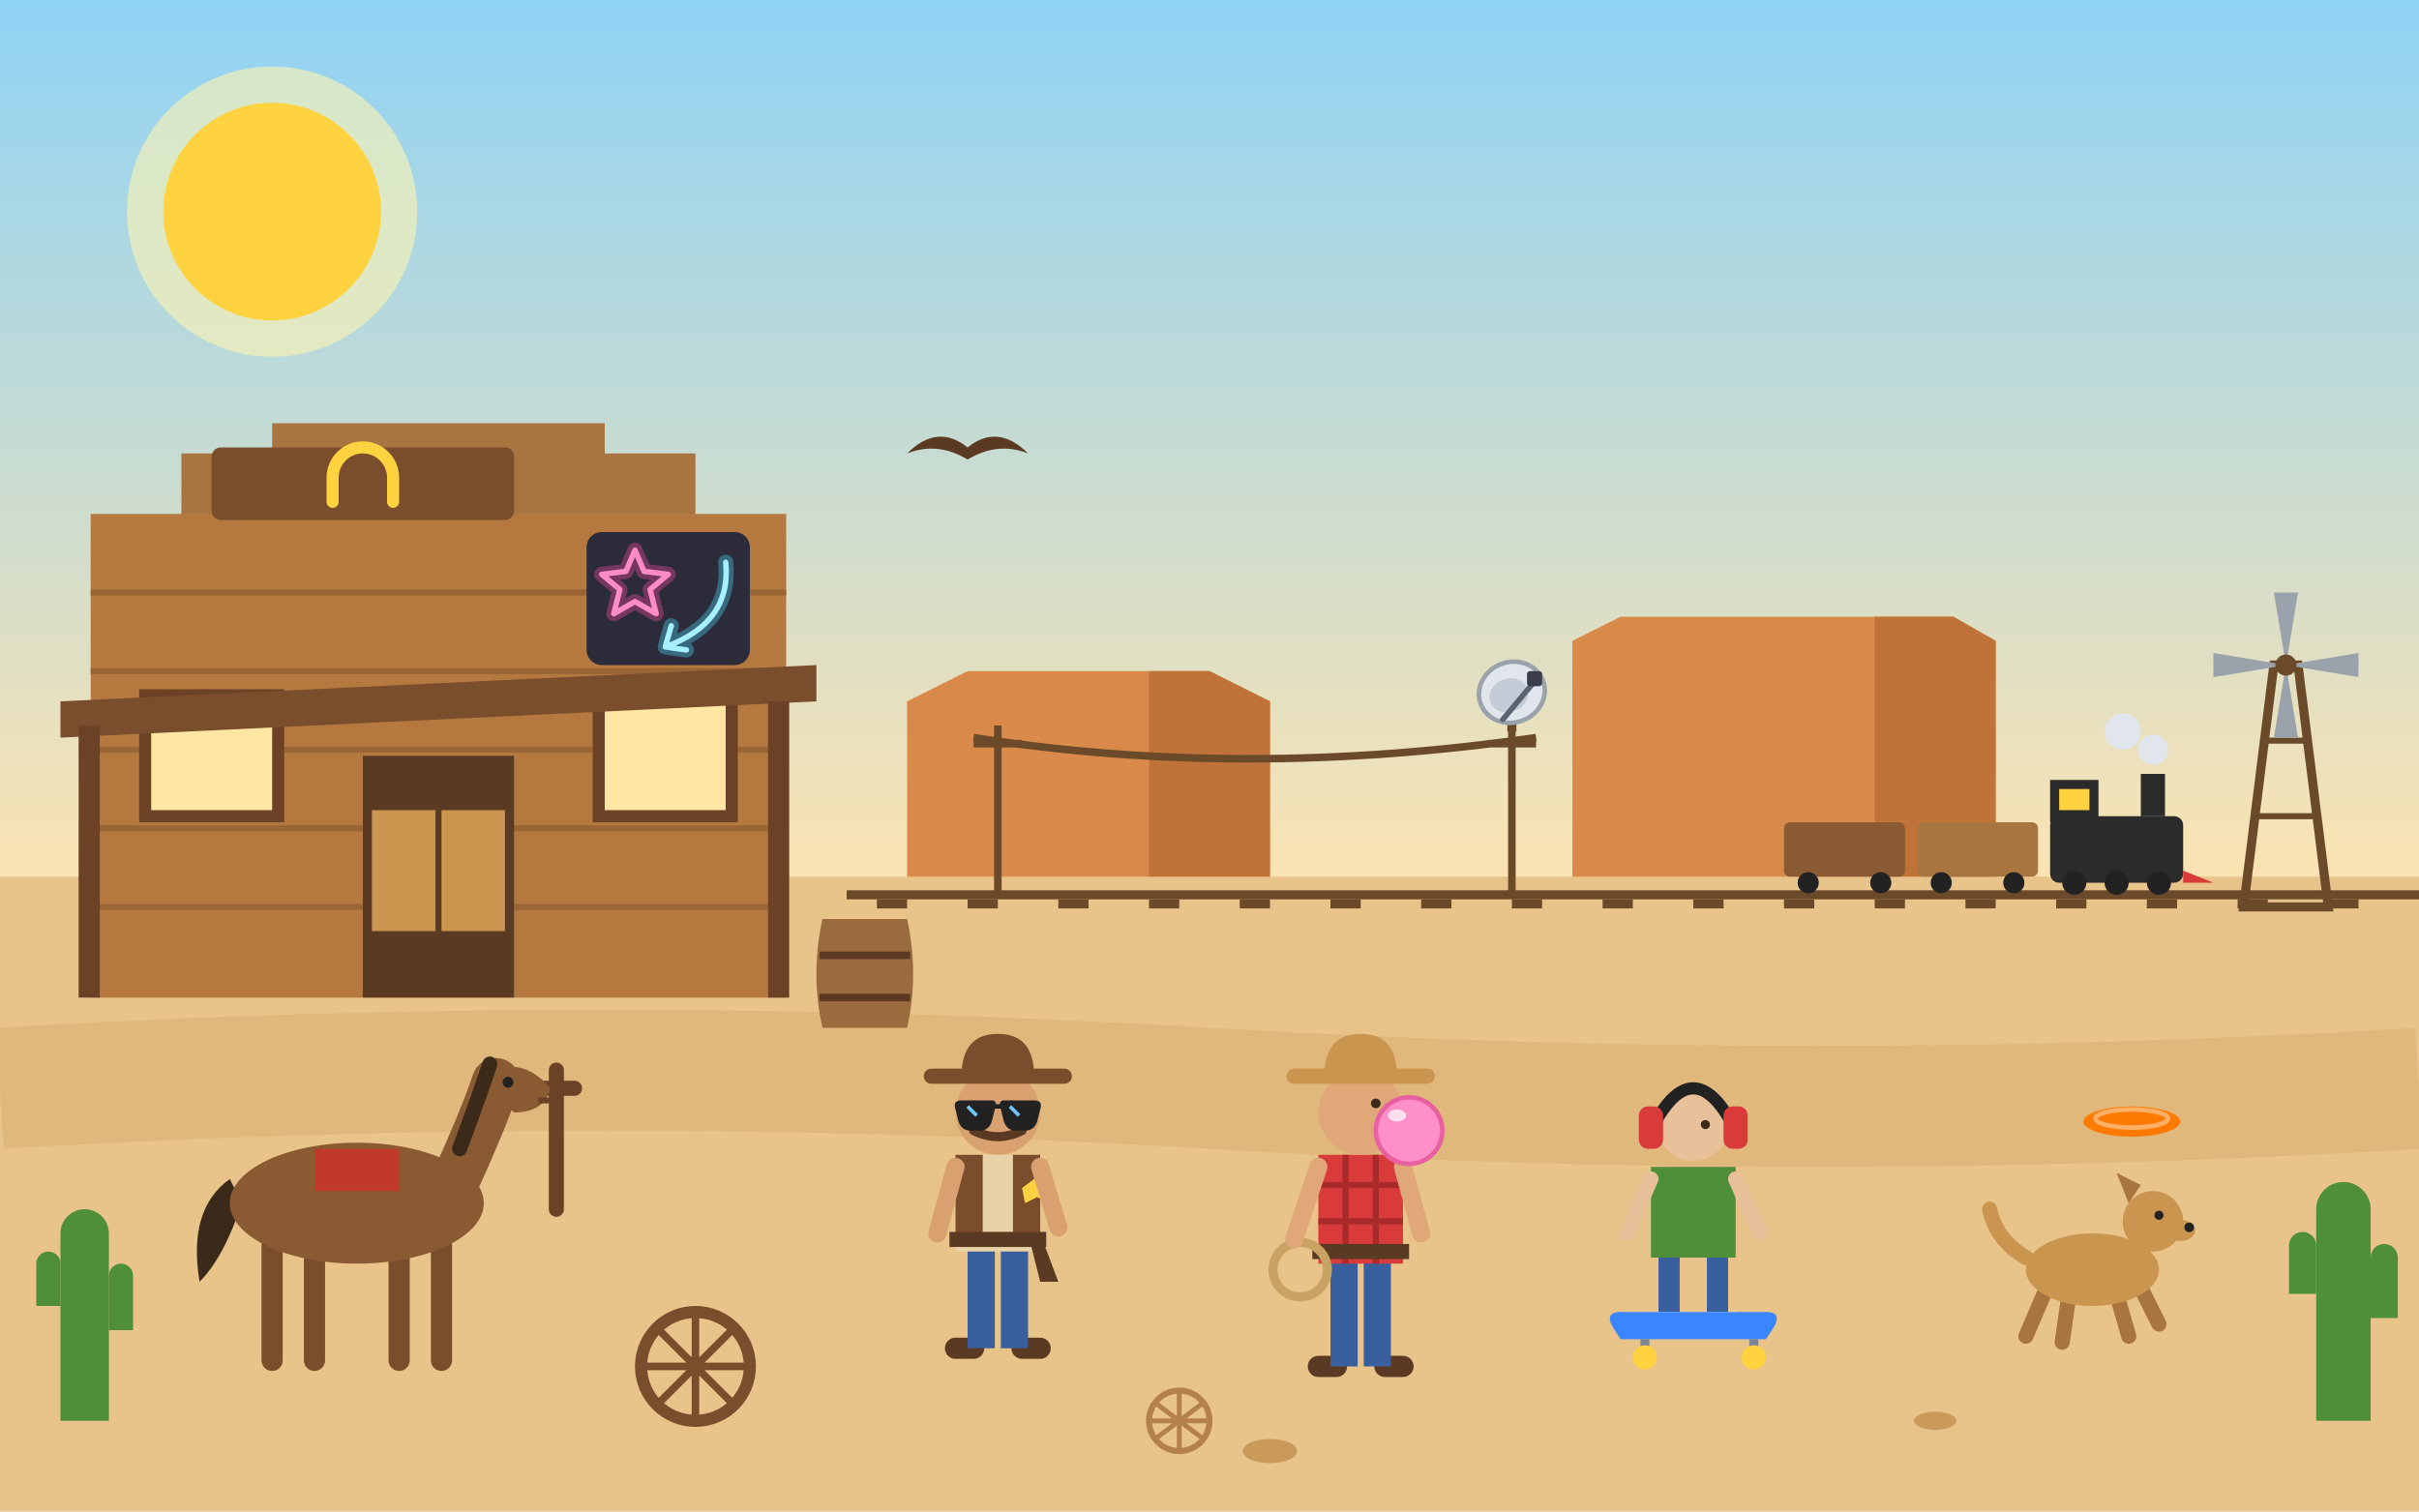
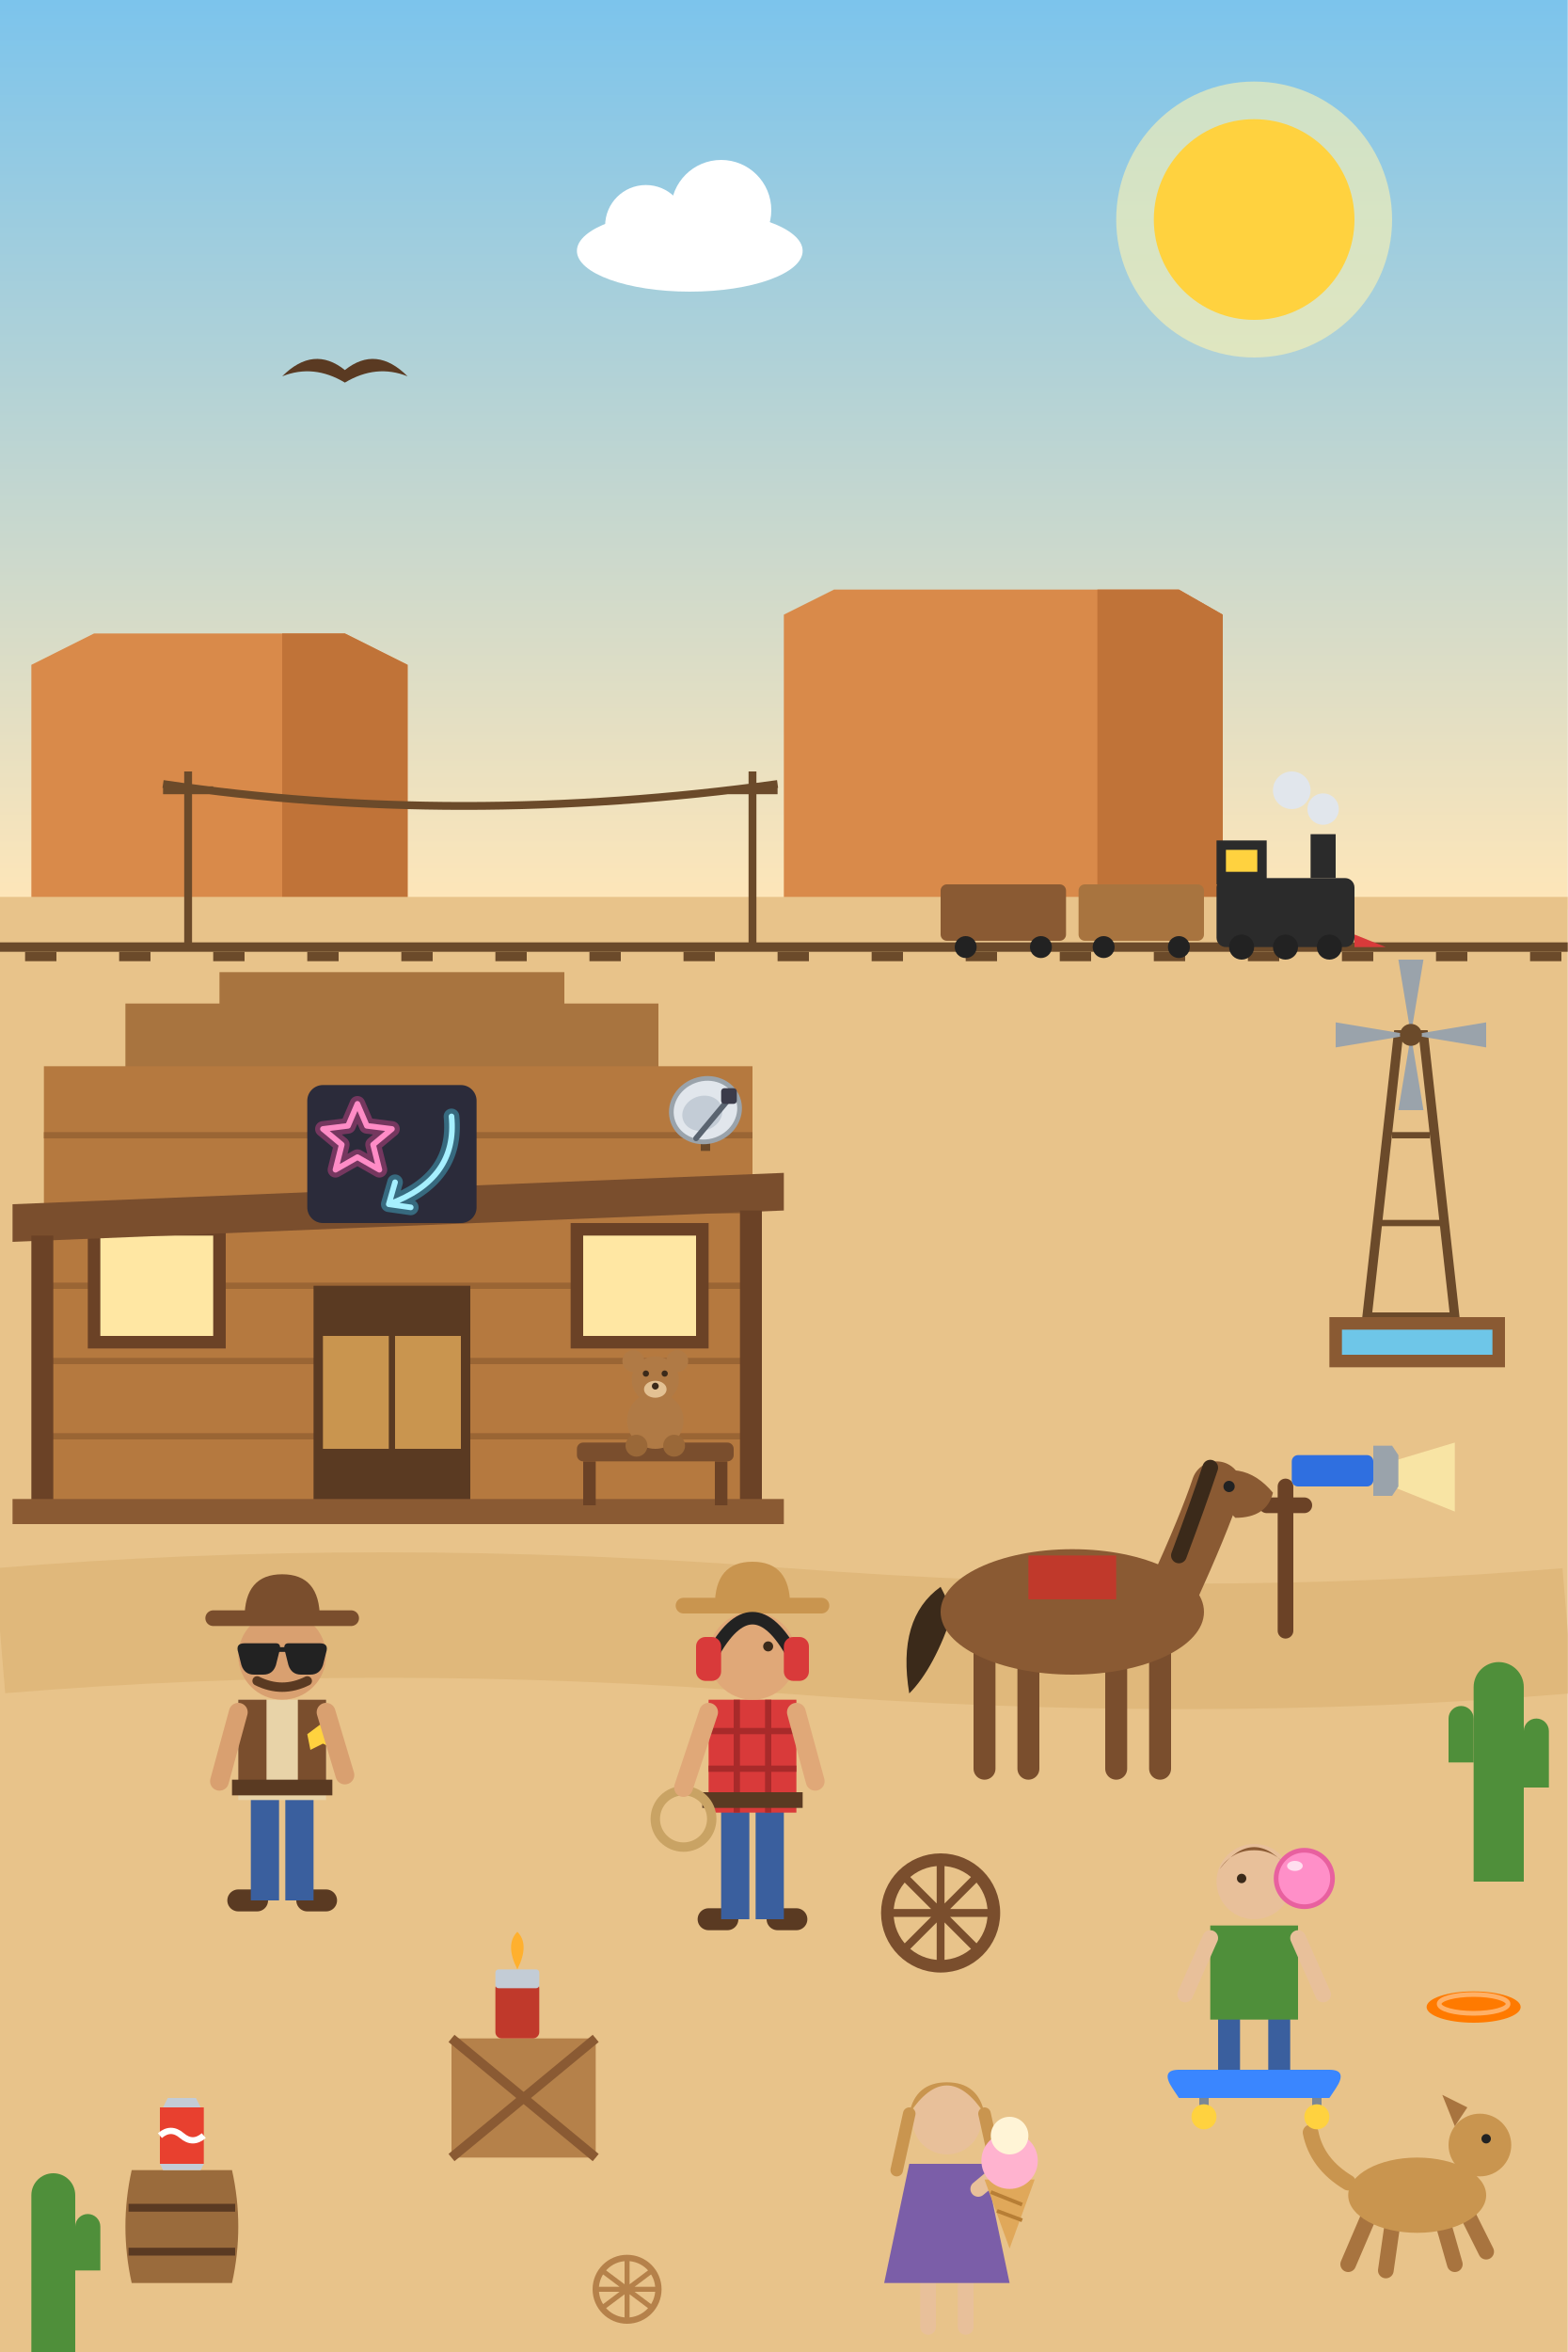
- <svg xmlns="http://www.w3.org/2000/svg" width="800" height="500" viewBox="0 0 800 500">
+ <svg xmlns="http://www.w3.org/2000/svg" width="500" height="750" viewBox="0 0 500 750">
  <defs>
    <linearGradient id="sky" x1="0" y1="0" x2="0" y2="1">
-       <stop offset="0" stop-color="#8fd3f5" />
-       <stop offset="1" stop-color="#ffe4b0" />
+       <stop offset="0" stop-color="#7cc4ec" />
+       <stop offset="1" stop-color="#ffe6b8" />
    </linearGradient>
  </defs>
-   <rect width="800" height="300" fill="url(#sky)" />
-   <circle cx="90" cy="70" r="48" fill="#fff3b0" opacity="0.6" />
+   <rect width="500" height="290" fill="url(#sky)" />
+   <circle cx="400" cy="70" r="44" fill="#fff3b0" opacity="0.6" />
  <g data-anim="sun" fill="#ffd23f">
-     <circle cx="90" cy="70" r="36" />
+     <circle cx="400" cy="70" r="32" />
  </g>
  <g data-anim="hawk">
-     <path d="M300 150q10-10 20-2q10-8 20 2q-10-4-20 2q-10-6-20-2Z" fill="#5a3a22" />
-   </g>
-   <path d="M300 300V232l20-10h80l20 10v68Z" fill="#d98a4a" />
-   <path d="M380 222h20l20 10v68h-40Z" fill="#c07338" />
-   <path d="M520 300V212l16-8h110l14 8v88Z" fill="#d98a4a" />
-   <path d="M620 204h26l14 8v88h-40Z" fill="#c07338" />
-   <rect y="290" width="800" height="210" fill="#e8c38a" />
-   <path d="M280 296H800" stroke="#6b4a2a" stroke-width="3" />
-   <path d="M290 299h10M320 299h10M350 299h10M380 299h10M410 299h10M440 299h10M470 299h10M500 299h10M530 299h10M560 299h10M590 299h10M620 299h10M650 299h10M680 299h10M710 299h10M740 299h10M770 299h10" stroke="#6b4a2a" stroke-width="3" />
-   <path d="M330 296V240M500 296V240M330 246h-8M330 246h8M500 246h-8M500 246h8M322 244q89 14 186 0" fill="none" stroke="#6b4a2a" stroke-width="2.5" />
-   <path d="M0 360q200-12 400 0t400 0" fill="none" stroke="#d9ae6c" stroke-width="40" stroke-opacity="0.5" />
-   <ellipse cx="420" cy="480" rx="9" ry="4" fill="#c99a5a" />
-   <ellipse cx="640" cy="470" rx="7" ry="3" fill="#c99a5a" />
+     <path d="M90 120q10-10 20-2q10-8 20 2q-10-4-20 2q-10-6-20-2Z" fill="#5a3a22" />
+   </g>
+   <g data-anim="cloud" fill="#fff">
+     <ellipse cx="220" cy="80" rx="36" ry="13" />
+     <circle cx="206" cy="72" r="13" />
+     <circle cx="230" cy="67" r="16" />
+   </g>
+   <path d="M10 290V212l20-10h80l20 10v78Z" fill="#d98a4a" />
+   <path d="M90 202h20l20 10v78h-40Z" fill="#c07338" />
+   <path d="M250 290V196l16-8h110l14 8v94Z" fill="#d98a4a" />
+   <path d="M350 188h26l14 8v94h-40Z" fill="#c07338" />
+   <rect y="286" width="500" height="464" fill="#e8c38a" />
+   <path d="M0 302H500" stroke="#6b4a2a" stroke-width="3" />
+   <path d="M8 305h10M38 305h10M68 305h10M98 305h10M128 305h10M158 305h10M188 305h10M218 305h10M248 305h10M278 305h10M308 305h10M338 305h10M368 305h10M398 305h10M428 305h10M458 305h10M488 305h10" stroke="#6b4a2a" stroke-width="3" />
+   <path d="M60 302V246M240 302V246M60 252h-8M60 252h8M240 252h-8M240 252h8M52 250q94 14 196 0" fill="none" stroke="#6b4a2a" stroke-width="2.5" />
+   <path d="M0 520q120-10 250 0t250 0" fill="none" stroke="#d9ae6c" stroke-width="40" stroke-opacity="0.5" />
  <g data-anim="train">
-     <g transform="matrix(-1 0 0 1 1322 0)">
-       <rect x="600" y="270" width="44" height="22" rx="3" fill="#2b2b2b" />
-       <rect x="628" y="258" width="16" height="14" fill="#2b2b2b" />
-       <rect x="606" y="256" width="8" height="14" fill="#2b2b2b" />
-       <path d="M600 288l-10 4h10Z" fill="#d93a3a" />
-       <rect x="631" y="261" width="10" height="7" fill="#ffd23f" />
-       <circle cx="610" cy="248" r="5" fill="#e1e6ec" />
-       <circle cx="620" cy="242" r="6" fill="#e1e6ec" />
-       <rect x="648" y="272" width="40" height="18" rx="2" fill="#a8743f" />
-       <rect x="692" y="272" width="40" height="18" rx="2" fill="#8a5a33" />
-       <g fill="#222">
-         <circle cx="608" cy="292" r="4" />
-         <circle cx="622" cy="292" r="4" />
-         <circle cx="636" cy="292" r="4" />
-         <circle cx="656" cy="292" r="3.5" />
-         <circle cx="680" cy="292" r="3.5" />
-         <circle cx="700" cy="292" r="3.5" />
-         <circle cx="724" cy="292" r="3.5" />
+     <g transform="translate(-290 10)">
+       <g transform="matrix(-1 0 0 1 1322 0)">
+         <rect x="600" y="270" width="44" height="22" rx="3" fill="#2b2b2b" />
+         <rect x="628" y="258" width="16" height="14" fill="#2b2b2b" />
+         <rect x="606" y="256" width="8" height="14" fill="#2b2b2b" />
+         <path d="M600 288l-10 4h10Z" fill="#d93a3a" />
+         <rect x="631" y="261" width="10" height="7" fill="#ffd23f" />
+         <circle cx="610" cy="248" r="5" fill="#e1e6ec" />
+         <circle cx="620" cy="242" r="6" fill="#e1e6ec" />
+         <rect x="648" y="272" width="40" height="18" rx="2" fill="#a8743f" />
+         <rect x="692" y="272" width="40" height="18" rx="2" fill="#8a5a33" />
+         <g fill="#222">
+           <circle cx="608" cy="292" r="4" />
+           <circle cx="622" cy="292" r="4" />
+           <circle cx="636" cy="292" r="4" />
+           <circle cx="656" cy="292" r="3.5" />
+           <circle cx="680" cy="292" r="3.5" />
+           <circle cx="700" cy="292" r="3.5" />
+           <circle cx="724" cy="292" r="3.5" />
+         </g>
      </g>
    </g>
  </g>
-   <path d="M742 300l10-80h8l10 80Z" fill="none" stroke="#6b4a2a" stroke-width="3" />
-   <path d="M746 270h20M750 245h12" stroke="#6b4a2a" stroke-width="2" />
-   <g data-anim="windmill">
-     <path d="M756 220l-4-24h8ZM756 220l24-4v8ZM756 220l4 24h-8ZM756 220l-24 4v-8Z" fill="#9aa3ab" />
-   </g>
-   <circle cx="756" cy="220" r="3.5" fill="#6b4a2a" />
-   <path d="M60 172v-22h30v-10h110v10h30v22Z" fill="#a8743f" />
-   <rect x="30" y="170" width="230" height="160" fill="#b5793f" />
-   <path d="M30 196h230M30 222h230M30 248h230M30 274h230M30 300h230" stroke="#9a6534" stroke-width="2" />
-   <rect x="70" y="148" width="100" height="24" rx="3" fill="#7a4e2d" />
-   <path d="M110 166v-8a10 10 0 0 1 20 0v8" fill="none" stroke="#ffd23f" stroke-width="4" stroke-linecap="round" />
-   <rect x="48" y="230" width="44" height="40" fill="#ffe7a3" stroke="#6b4226" stroke-width="4" />
-   <rect x="198" y="230" width="44" height="40" fill="#ffe7a3" stroke="#6b4226" stroke-width="4" />
-   <rect x="120" y="250" width="50" height="80" fill="#5a3a22" />
-   <path d="M123 268h21v40h-21ZM146 268h21v40h-21Z" fill="#c9954f" />
-   <path d="M20 232L270 220v12L20 244Z" fill="#7a4e2d" />
-   <rect x="26" y="240" width="7" height="90" fill="#6b4226" />
-   <rect x="254" y="232" width="7" height="98" fill="#6b4226" />
-   <path d="M272 304q-4 18 0 36h28q4-18 0-36Z" fill="#9a6b3c" />
-   <path d="M271 316h30M271 330h30" stroke="#5a3a22" stroke-width="2.5" />
-   <path d="M184 400v-46M178 360h12" stroke="#6b4226" stroke-width="5" stroke-linecap="round" />
+   <path d="M436 420l10-90h8l10 90Z" fill="none" stroke="#6b4a2a" stroke-width="3" />
+   <path d="M440 390h20M444 362h12" stroke="#6b4a2a" stroke-width="2" />
+   <g data-anim="pump">
+     <path d="M450 330l-4-24h8ZM450 330l24-4v8ZM450 330l4 24h-8ZM450 330l-24 4v-8Z" fill="#9aa3ab" />
+   </g>
+   <circle cx="450" cy="330" r="3.5" fill="#6b4a2a" />
+   <path d="M424 420h56v16h-56Z" fill="#8a5a33" />
+   <path d="M428 424h48v8h-48Z" fill="#6ec6e8" />
+   <path d="M40 342v-22h30v-10h110v10h30v22Z" fill="#a8743f" />
+   <rect x="14" y="340" width="226" height="140" fill="#b5793f" />
+   <path d="M14 362h226M14 386h226M14 410h226M14 434h226M14 458h226" stroke="#9a6534" stroke-width="2" />
+   <rect x="30" y="392" width="40" height="36" fill="#ffe7a3" stroke="#6b4226" stroke-width="4" />
+   <rect x="184" y="392" width="40" height="36" fill="#ffe7a3" stroke="#6b4226" stroke-width="4" />
+   <rect x="100" y="410" width="50" height="70" fill="#5a3a22" />
+   <path d="M103 426h21v36h-21ZM126 426h21v36h-21Z" fill="#c9954f" />
+   <path d="M4 384L250 374v12L4 396Z" fill="#7a4e2d" />
+   <rect x="10" y="394" width="7" height="88" fill="#6b4226" />
+   <rect x="236" y="386" width="7" height="96" fill="#6b4226" />
+   <rect x="4" y="478" width="246" height="8" fill="#8a5a33" />
+   <rect x="184" y="460" width="50" height="6" rx="2" fill="#7a4e2d" />
+   <path d="M188 466v14M230 466v14" stroke="#6b4226" stroke-width="4" />
+   <path d="M410 520v-46M404 480h12" stroke="#6b4226" stroke-width="5" stroke-linecap="round" />
  <g data-anim="horse-tail">
-     <path d="M76 390q-14 10-10 34q8-8 14-26Z" fill="#3b2a1a" />
-   </g>
-   <path d="M90 410v40M104 410v40M132 410v40M146 410v40" stroke="#7a4e2d" stroke-width="7" stroke-linecap="round" />
-   <ellipse cx="118" cy="398" rx="42" ry="20" fill="#8a5a33" />
-   <path d="M150 392q10-22 14-34" stroke="#8a5a33" stroke-width="16" stroke-linecap="round" />
-   <path d="M158 356q14-8 24 4q-2 8-12 8Z" fill="#8a5a33" />
-   <path d="M152 380q6-16 10-28" stroke="#3b2a1a" stroke-width="5" stroke-linecap="round" />
-   <circle cx="168" cy="358" r="1.8" fill="#222" />
-   <path d="M104 380h28v14h-28Z" fill="#c0392b" />
-   <path d="M178 364l6 0" stroke="#6b4226" stroke-width="2" />
-   <path d="M20 470v-62a8 8 0 0 1 16 0v62Z" fill="#4f8f3a" />
-   <path d="M20 432h-8v-14a4 4 0 0 1 8 0ZM36 440h8v-18a4 4 0 0 0-8 0Z" fill="#4f8f3a" />
-   <path d="M766 470v-70a9 9 0 0 1 18 0v70Z" fill="#4f8f3a" />
-   <path d="M766 428h-9v-16a4.5 4.5 0 0 1 9 0ZM784 436h9v-20a4.5 4.5 0 0 0-9 0Z" fill="#4f8f3a" />
-   <circle cx="230" cy="452" r="18" fill="none" stroke="#7a4e2d" stroke-width="4" />
-   <path d="M230 434v36M212 452h36M217 439l26 26M243 439l-26 26" stroke="#7a4e2d" stroke-width="2.5" />
+     <path d="M300 506q-14 10-10 34q8-8 14-26Z" fill="#3b2a1a" />
+   </g>
+   <path d="M314 526v38M328 526v38M356 526v38M370 526v38" stroke="#7a4e2d" stroke-width="7" stroke-linecap="round" />
+   <ellipse cx="342" cy="514" rx="42" ry="20" fill="#8a5a33" />
+   <path d="M374 508q10-22 14-34" stroke="#8a5a33" stroke-width="16" stroke-linecap="round" />
+   <path d="M382 472q14-8 24 4q-2 8-12 8Z" fill="#8a5a33" />
+   <path d="M376 496q6-16 10-28" stroke="#3b2a1a" stroke-width="5" stroke-linecap="round" />
+   <circle cx="392" cy="474" r="1.8" fill="#222" />
+   <path d="M328 496h28v14h-28Z" fill="#c0392b" />
+   <path d="M470 600v-62a8 8 0 0 1 16 0v62Z" fill="#4f8f3a" />
+   <path d="M470 562h-8v-14a4 4 0 0 1 8 0ZM486 570h8v-18a4 4 0 0 0-8 0Z" fill="#4f8f3a" />
+   <path d="M10 750v-50a7 7 0 0 1 14 0v50Z" fill="#4f8f3a" />
+   <path d="M24 724h8v-14a4 4 0 0 0-8 0Z" fill="#4f8f3a" />
+   <circle cx="300" cy="610" r="17" fill="none" stroke="#7a4e2d" stroke-width="4" />
+   <path d="M300 593v34M283 610h34M288 598l24 24M312 598l-24 24" stroke="#7a4e2d" stroke-width="2.5" />
+   <path d="M42 692q-4 18 0 36h32q4-18 0-36Z" fill="#9a6b3c" />
+   <path d="M41 704h34M41 718h34" stroke="#5a3a22" stroke-width="2.5" />
+   <rect x="144" y="650" width="46" height="38" fill="#b5814a" />
+   <path d="M144 650l46 38M190 650l-46 38" stroke="#8a5a33" stroke-width="3" />
  <g data-anim="tumbleweed-roll">
    <g data-anim="tumbleweed-spin">
-       <circle cx="390" cy="470" r="10" fill="none" stroke="#b5814a" stroke-width="2" />
-       <path d="M382 464l16 12M398 464l-16 12M390 460v20M380 470h20" stroke="#b5814a" stroke-width="1.6" />
+       <circle cx="200" cy="730" r="10" fill="none" stroke="#b5814a" stroke-width="2" />
+       <path d="M192 724l16 12M208 724l-16 12M200 720v20M190 730h20" stroke="#b5814a" stroke-width="1.6" />
    </g>
  </g>
-   <path d="M322 446h-6M338 446h6" stroke="#5a3a22" stroke-width="7" stroke-linecap="round" />
-   <path d="M320 412h9v34h-9ZM331 412h9v34h-9Z" fill="#3a5f9e" />
-   <path d="M316 382h28v32h-28Z" fill="#e8d3a8" />
-   <path d="M316 382h9v30h-9ZM335 382h9v30h-9Z" fill="#7a4e2d" />
-   <path d="M342 390l-4 3 1 5 4-2 4 2 1-5-4-3Z" fill="#ffd23f" />
-   <path d="M314 410h32" stroke="#5a3a22" stroke-width="5" />
-   <path d="M344 408l6 16h-6l-3-12Z" fill="#5a3a22" />
-   <path d="M316 386l-6 22M344 386l6 20" stroke="#d9a070" stroke-width="6" stroke-linecap="round" />
-   <circle cx="330" cy="368" r="14" fill="#d9a070" />
-   <path d="M322 374q8 4 16 0" stroke="#5a3a22" stroke-width="3" stroke-linecap="round" fill="none" />
-   <path d="M308 356h44" stroke="#7a4e2d" stroke-width="5" stroke-linecap="round" />
-   <path d="M318 356q0-14 12-14t12 14Z" fill="#7a4e2d" />
-   <path d="M442 452h-6M458 452h6" stroke="#5a3a22" stroke-width="7" stroke-linecap="round" />
-   <path d="M440 416h9v36h-9ZM451 416h9v36h-9Z" fill="#3a5f9e" />
-   <path d="M436 382h28v36h-28Z" fill="#d93a3a" />
-   <path d="M436 392h28M436 404h28M445 382v36M455 382v36" stroke="#a82a2a" stroke-width="2" />
-   <path d="M434 414h32" stroke="#5a3a22" stroke-width="5" />
-   <circle cx="430" cy="420" r="9" fill="none" stroke="#c9a364" stroke-width="3" />
-   <path d="M436 386l-8 24M464 386l6 22" stroke="#e0a878" stroke-width="6" stroke-linecap="round" />
-   <circle cx="450" cy="368" r="14" fill="#e0a878" />
-   <circle cx="455" cy="365" r="1.6" fill="#3b2a1a" />
-   <path d="M428 356h44" stroke="#c9954f" stroke-width="5" stroke-linecap="round" />
-   <path d="M438 356q0-14 12-14t12 14Z" fill="#c9954f" />
-   <path d="M552 412v24M568 412v24" stroke="#3a5f9e" stroke-width="7" />
-   <path d="M548 436h10M564 436h10" stroke="#fff" stroke-width="4" stroke-linecap="round" />
-   <path d="M546 386h28v30h-28Z" fill="#4f8f3a" />
-   <path d="M546 390l-8 18M574 390l8 18" stroke="#e8c09a" stroke-width="5" stroke-linecap="round" />
-   <circle cx="560" cy="372" r="12" fill="#e8c09a" />
-   <path d="M549 368q11-14 22 0q-4-6-11-6t-11 6Z" fill="#8a5a33" />
-   <circle cx="564" cy="372" r="1.5" fill="#3b2a1a" />
+   <path d="M82 606h-6M98 606h6" stroke="#5a3a22" stroke-width="7" stroke-linecap="round" />
+   <path d="M80 572h9v34h-9ZM91 572h9v34h-9Z" fill="#3a5f9e" />
+   <path d="M76 542h28v32h-28Z" fill="#e8d3a8" />
+   <path d="M76 542h9v30h-9ZM95 542h9v30h-9Z" fill="#7a4e2d" />
+   <path d="M102 550l-4 3 1 5 4-2 4 2 1-5-4-3Z" fill="#ffd23f" />
+   <path d="M74 570h32" stroke="#5a3a22" stroke-width="5" />
+   <path d="M76 546l-6 22M104 546l6 20" stroke="#d9a070" stroke-width="6" stroke-linecap="round" />
+   <circle cx="90" cy="528" r="14" fill="#d9a070" />
+   <path d="M82 536q8 4 16 0" stroke="#5a3a22" stroke-width="3" stroke-linecap="round" fill="none" />
+   <path d="M68 516h44" stroke="#7a4e2d" stroke-width="5" stroke-linecap="round" />
+   <path d="M78 516q0-14 12-14t12 14Z" fill="#7a4e2d" />
+   <path d="M232 612h-6M248 612h6" stroke="#5a3a22" stroke-width="7" stroke-linecap="round" />
+   <path d="M230 576h9v36h-9ZM241 576h9v36h-9Z" fill="#3a5f9e" />
+   <path d="M226 542h28v36h-28Z" fill="#d93a3a" />
+   <path d="M226 552h28M226 564h28M235 542v36M245 542v36" stroke="#a82a2a" stroke-width="2" />
+   <path d="M224 574h32" stroke="#5a3a22" stroke-width="5" />
+   <circle cx="218" cy="580" r="9" fill="none" stroke="#c9a364" stroke-width="3" />
+   <path d="M226 546l-8 24M254 546l6 22" stroke="#e0a878" stroke-width="6" stroke-linecap="round" />
+   <circle cx="240" cy="528" r="14" fill="#e0a878" />
+   <circle cx="245" cy="525" r="1.6" fill="#3b2a1a" />
+   <path d="M218 512h44" stroke="#c9954f" stroke-width="5" stroke-linecap="round" />
+   <path d="M228 512q0-14 12-14t12 14Z" fill="#c9954f" />
+   <path d="M392 640v24M408 640v24" stroke="#3a5f9e" stroke-width="7" />
+   <path d="M386 614h28v30h-28Z" fill="#4f8f3a" />
+   <path d="M386 618l-8 18M414 618l8 18" stroke="#e8c09a" stroke-width="5" stroke-linecap="round" />
+   <circle cx="400" cy="600" r="12" fill="#e8c09a" />
+   <path d="M389 596q11-14 22 0q-4-6-11-6t-11 6Z" fill="#8a5a33" />
+   <circle cx="396" cy="599" r="1.5" fill="#3b2a1a" />
+   <path d="M296 742v-16M308 742v-16" stroke="#e8c09a" stroke-width="5" stroke-linecap="round" />
+   <path d="M290 690h24l8 38h-40Z" fill="#7b5ea8" />
+   <circle cx="302" cy="676" r="11" fill="#e8c09a" />
+   <path d="M290 674q12-18 24 0q-2-10-12-10t-12 10Z" fill="#c9954f" />
+   <path d="M290 674l-4 18M314 674l4 18" stroke="#c9954f" stroke-width="4" stroke-linecap="round" />
+   <path d="M312 698l12-10" stroke="#e8c09a" stroke-width="5" stroke-linecap="round" />
  <g data-anim="dog">
-     <path d="M676 428l-6 14M684 430l-2 14M700 428l4 14M708 426l6 12" stroke="#a8743f" stroke-width="5" stroke-linecap="round" />
-     <ellipse cx="692" cy="420" rx="22" ry="12" fill="#c9954f" />
-     <path d="M670 416q-10-6-12-16" stroke="#c9954f" stroke-width="5" stroke-linecap="round" fill="none" />
-     <circle cx="712" cy="404" r="10" fill="#c9954f" />
-     <path d="M704 398l-4-10 8 4Z" fill="#a8743f" />
-     <ellipse cx="721" cy="407" rx="5" ry="3.5" fill="#c9954f" />
-     <circle cx="724" cy="406" r="1.6" fill="#222" />
-     <circle cx="714" cy="402" r="1.5" fill="#222" />
-   </g>
-   <g id="dish">
+     <path d="M436 708l-6 14M444 710l-2 14M460 708l4 14M468 706l6 12" stroke="#a8743f" stroke-width="5" stroke-linecap="round" />
+     <ellipse cx="452" cy="700" rx="22" ry="12" fill="#c9954f" />
+     <path d="M430 696q-10-6-12-16" stroke="#c9954f" stroke-width="5" stroke-linecap="round" fill="none" />
+     <circle cx="472" cy="684" r="10" fill="#c9954f" />
+     <path d="M464 678l-4-10 8 4Z" fill="#a8743f" />
+     <circle cx="474" cy="682" r="1.5" fill="#222" />
+   </g>
+   <g id="dish" transform="translate(-275 125)">
    <path d="M500 242v-6" stroke="#6b4a2a" stroke-width="3" />
    <ellipse cx="500" cy="229" rx="11" ry="10" fill="#e1e6ec" stroke="#9aa3ab" stroke-width="1.5" transform="rotate(-20 500 229)" />
    <ellipse cx="499" cy="230" rx="6.5" ry="5.5" fill="#c3ccd6" transform="rotate(-20 499 230)" />
    <path d="M497 238l10-12" stroke="#5a6470" stroke-width="1.8" stroke-linecap="round" />
    <rect x="505" y="222" width="5" height="5" rx="1" fill="#3b3b4a" />
  </g>
-   <g id="neon">
+   <g id="neon" transform="translate(-96 170)">
    <rect x="194" y="176" width="54" height="44" rx="5" fill="#2b2b3a" />
    <g data-anim="neon-flicker">
      <path d="M210 182l3 7 8 1-6 5 2 8-7-4-7 4 2-8-6-5 8-1Z" fill="none" stroke="#ff4fa3" stroke-width="5" stroke-opacity="0.35" stroke-linejoin="round" />
      <path d="M210 182l3 7 8 1-6 5 2 8-7-4-7 4 2-8-6-5 8-1Z" fill="none" stroke="#ff8cc6" stroke-width="1.8" stroke-linejoin="round" />
      <path d="M240 186q2 20-20 28M220 214l2-7M220 214l7 1" fill="none" stroke="#4fe0ff" stroke-width="5" stroke-opacity="0.35" stroke-linecap="round" />
      <path d="M240 186q2 20-20 28M220 214l2-7M220 214l7 1" fill="none" stroke="#a6f0ff" stroke-width="1.8" stroke-linecap="round" />
    </g>
  </g>
+   <g id="teddy">
+     <circle cx="202" cy="434" r="3.5" fill="#b07a45" />
+     <circle cx="216" cy="434" r="3.5" fill="#b07a45" />
+     <ellipse cx="209" cy="453" rx="9" ry="9" fill="#b07a45" />
+     <circle cx="209" cy="440" r="7.5" fill="#b07a45" />
+     <ellipse cx="209" cy="443" rx="3.6" ry="2.7" fill="#e3c193" />
+     <circle cx="209" cy="442" r="1.1" fill="#3b2a1a" />
+     <circle cx="206" cy="438" r="1" fill="#3b2a1a" />
+     <circle cx="212" cy="438" r="1" fill="#3b2a1a" />
+     <circle cx="203" cy="461" r="3.5" fill="#9a6838" />
+     <circle cx="215" cy="461" r="3.5" fill="#9a6838" />
+   </g>
+   <g id="flashlight">
+     <path d="M444 466L464 460V482L444 474Z" fill="#fff3b0" fill-opacity="0.7" />
+     <rect x="412" y="464" width="26" height="10" rx="2" fill="#2f6fe0" />
+     <path d="M438 461h6l2 3v10l-2 3h-6Z" fill="#9aa3ab" />
+   </g>
  <g id="sunglasses">
-     <path d="M318 364h10q2 0 1 3l-1 4q-1 3-4 3h-3q-3 0-4-3l-1-4q-1-3 2-3Z" fill="#222" />
-     <path d="M332 364h10q3 0 2 3l-1 4q-1 3-4 3h-3q-3 0-4-3l-1-4q-1-3 1-3Z" fill="#222" />
-     <path d="M328 366h4M318 365l-1 1M342 365l1 1" stroke="#222" stroke-width="1.5" />
-     <path d="M320 366l3 3M334 366l3 3" stroke="#6ec6ff" stroke-width="1.2" />
-   </g>
-   <g id="gum">
-     <circle cx="466" cy="374" r="11" fill="#ff8fc8" stroke="#e8609f" stroke-width="1.5" />
-     <ellipse cx="462" cy="369" rx="3" ry="2" fill="#fff" fill-opacity="0.7" />
+     <path d="M78 524h10q2 0 1 3l-1 4q-1 3-4 3h-3q-3 0-4-3l-1-4q-1-3 2-3Z" fill="#222" />
+     <path d="M92 524h10q3 0 2 3l-1 4q-1 3-4 3h-3q-3 0-4-3l-1-4q-1-3 1-3Z" fill="#222" />
+     <path d="M88 526h4" stroke="#222" stroke-width="1.5" />
  </g>
  <g id="headphones">
-     <path d="M547 372q13-24 26 0" fill="none" stroke="#222" stroke-width="4" stroke-linecap="round" />
-     <rect x="542" y="366" width="8" height="14" rx="3" fill="#d93a3a" />
-     <rect x="570" y="366" width="8" height="14" rx="3" fill="#d93a3a" />
+     <path d="M227 528q13-24 26 0" fill="none" stroke="#222" stroke-width="4" stroke-linecap="round" />
+     <rect x="222" y="522" width="8" height="14" rx="3" fill="#d93a3a" />
+     <rect x="250" y="522" width="8" height="14" rx="3" fill="#d93a3a" />
+   </g>
+   <g id="gum" transform="translate(4 -5)">
+     <circle cx="412" cy="604" r="9" fill="#ff8fc8" stroke="#e8609f" stroke-width="1.5" />
+     <ellipse cx="409" cy="600" rx="2.5" ry="1.6" fill="#fff" fill-opacity="0.7" />
+   </g>
+   <g id="frisbee">
+     <ellipse cx="470" cy="640" rx="15" ry="5" fill="#ff7a00" />
+     <ellipse cx="470" cy="639" rx="11" ry="3" fill="none" stroke="#ffb066" stroke-width="1.5" />
  </g>
  <g id="skateboard">
-     <path d="M534 440q-4-6 2-6h48q6 0 2 6l-2 3h-48Z" fill="#3a86ff" />
-     <path d="M544 443v3M580 443v3" stroke="#7b8794" stroke-width="3" />
-     <circle cx="544" cy="449" r="4" fill="#ffd23f" />
-     <circle cx="580" cy="449" r="4" fill="#ffd23f" />
-   </g>
-   <g id="frisbee">
-     <ellipse cx="705" cy="371" rx="16" ry="5" fill="#ff7a00" />
-     <ellipse cx="705" cy="370" rx="12" ry="3" fill="none" stroke="#ffb066" stroke-width="1.5" />
+     <path d="M374 666q-4-6 2-6h48q6 0 2 6l-2 3h-48Z" fill="#3a86ff" />
+     <path d="M384 669v3M420 669v3" stroke="#7b8794" stroke-width="3" />
+     <circle cx="384" cy="675" r="4" fill="#ffd23f" />
+     <circle cx="420" cy="675" r="4" fill="#ffd23f" />
+   </g>
+   <g id="lighter">
+     <rect x="158" y="632" width="14" height="18" rx="2" fill="#c0392b" />
+     <rect x="158" y="628" width="14" height="6" rx="1" fill="#c3ccd6" />
+     <path d="M165 628q-4-8 0-12q4 4 0 12Z" fill="#ffb02e" />
+   </g>
+   <g id="ice-cream" transform="translate(-6 5)">
+     <path d="M320 690l8 22 8-22Z" fill="#e0a85a" />
+     <path d="M322 694l10 4M324 700l8 3" stroke="#b77e35" stroke-width="1.2" />
+     <circle cx="328" cy="684" r="9" fill="#ffb3cf" />
+     <circle cx="328" cy="676" r="6" fill="#fff4d6" />
+   </g>
+   <g id="soda">
+     <rect x="51" y="672" width="14" height="18" fill="#e8402f" />
+     <path d="M52 672l1.5-3h9l1.5 3Z" fill="#c3ccd6" />
+     <path d="M51 681q3.5-3 7 0t7 0" fill="none" stroke="#fff" stroke-width="2" />
+     <path d="M51 690h14l-1 2h-12Z" fill="#c3ccd6" />
  </g>
</svg>
